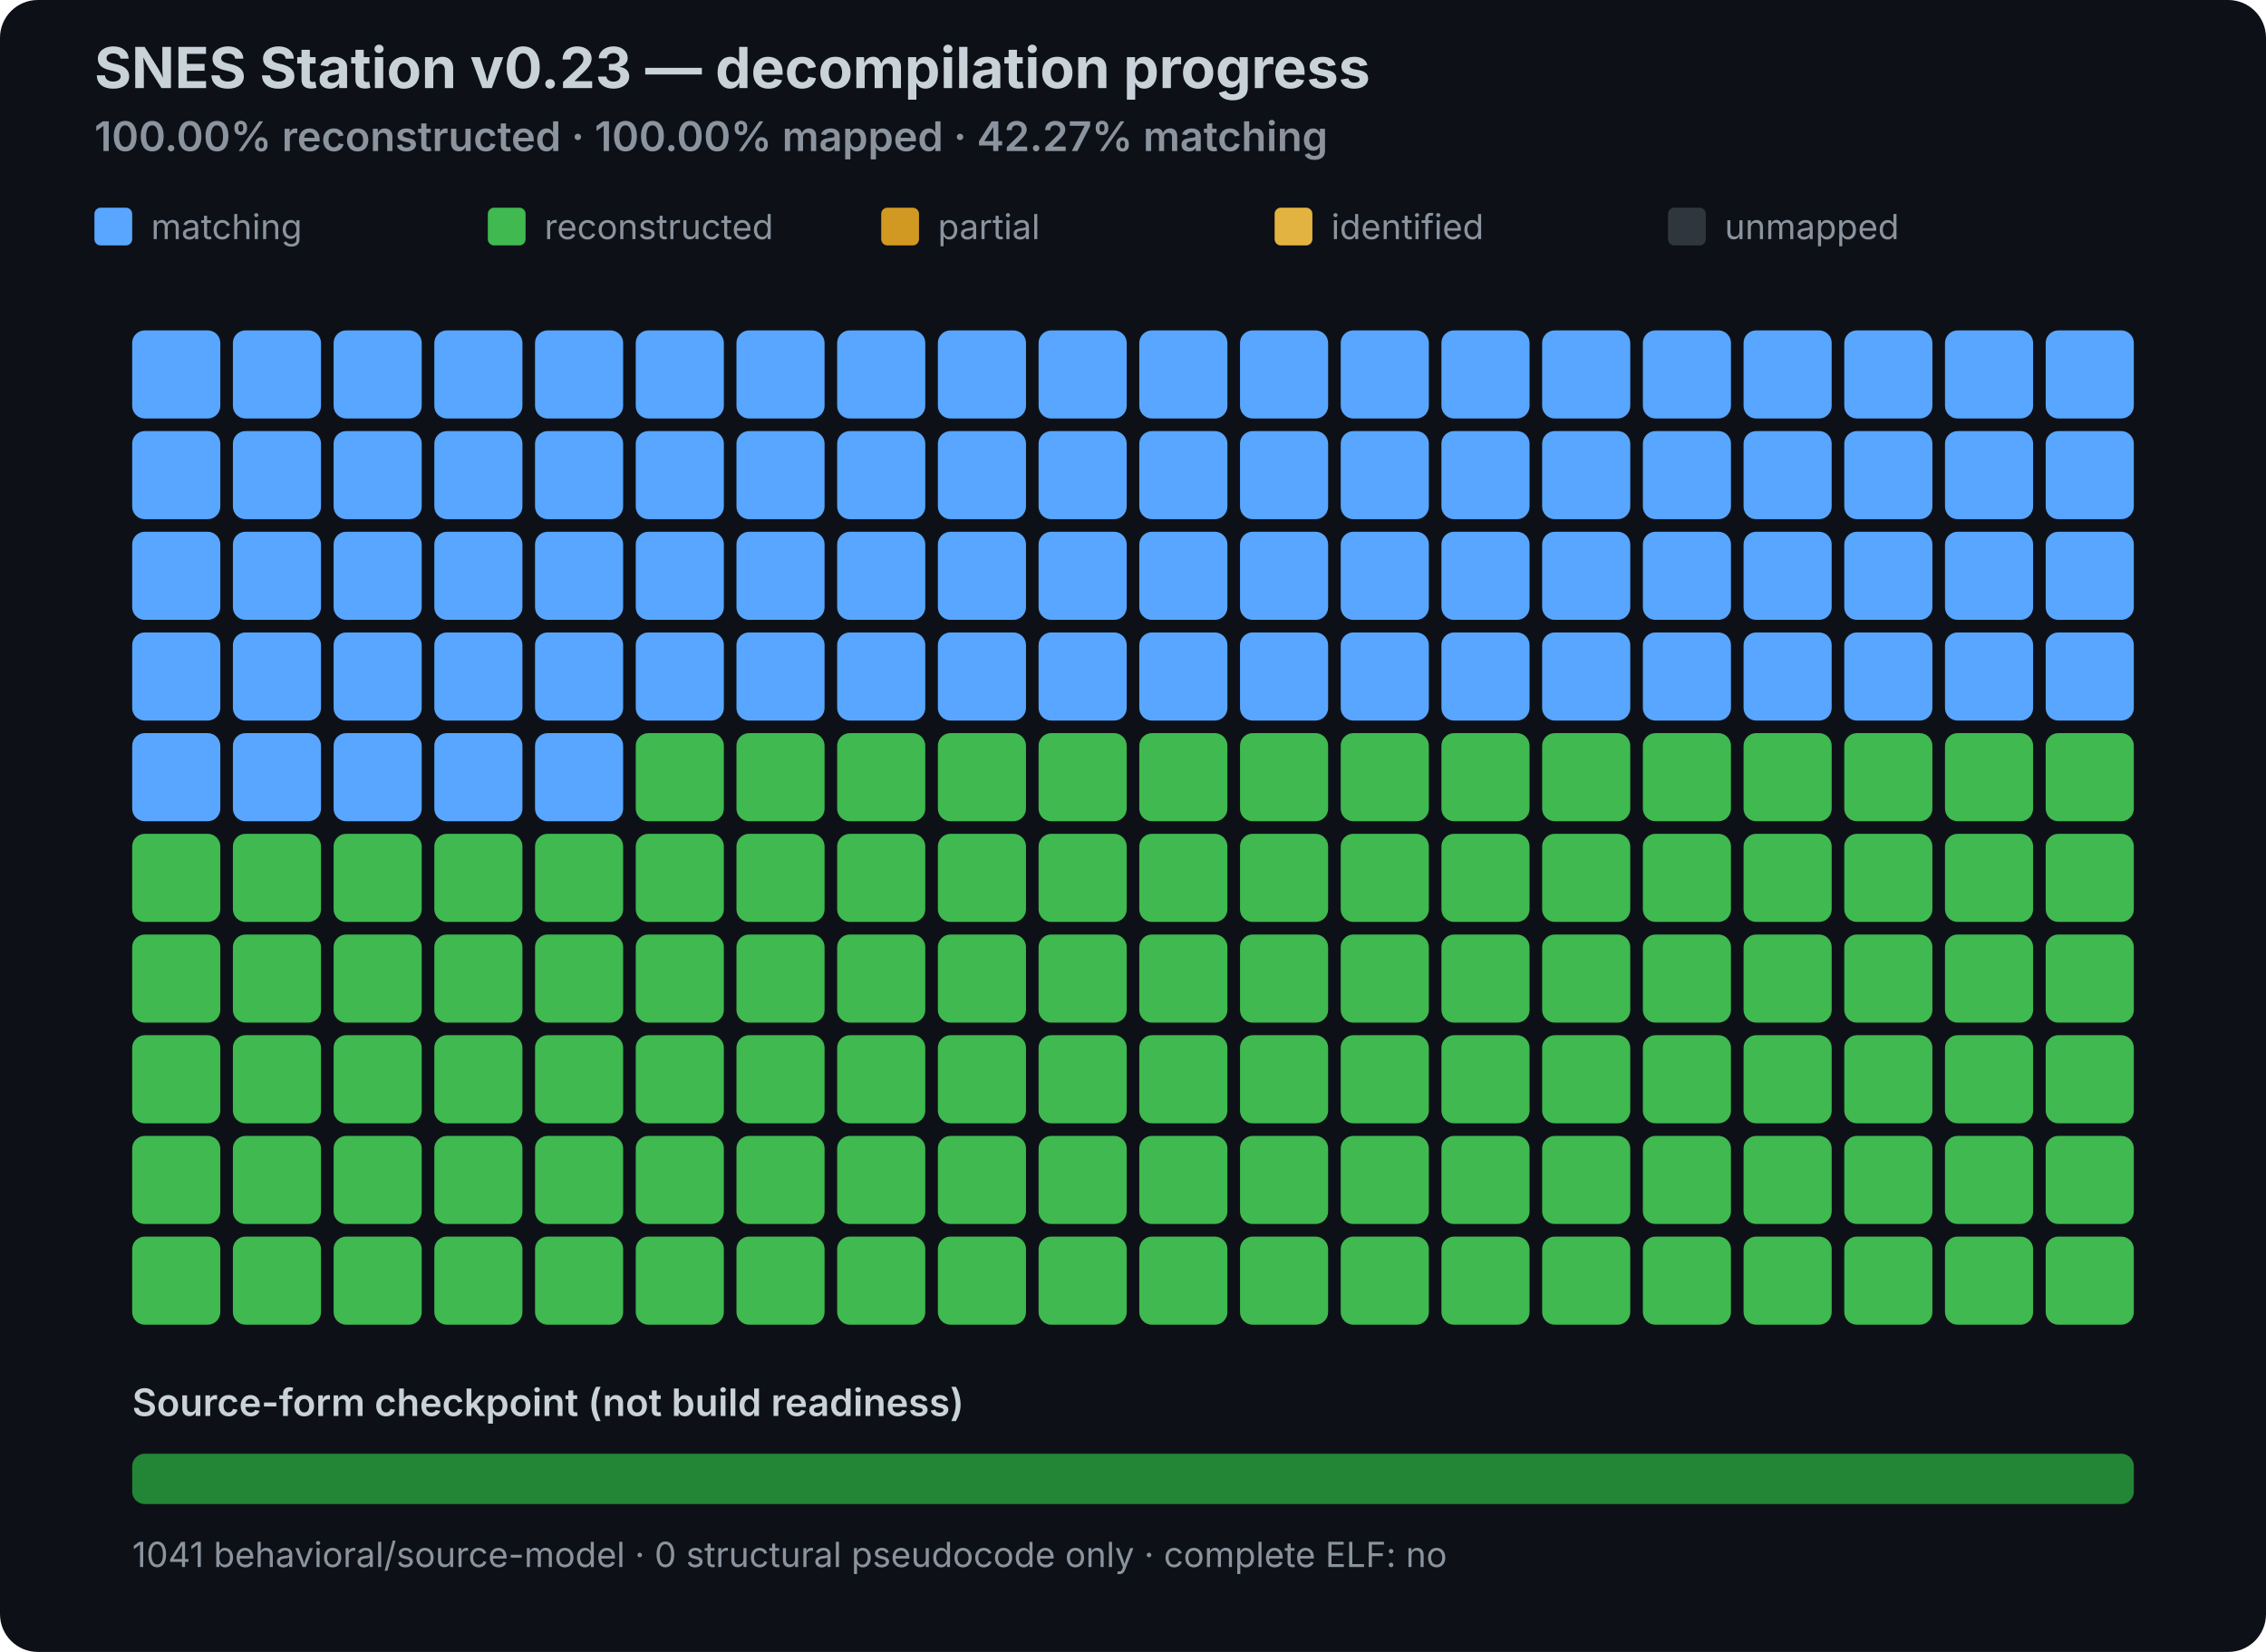
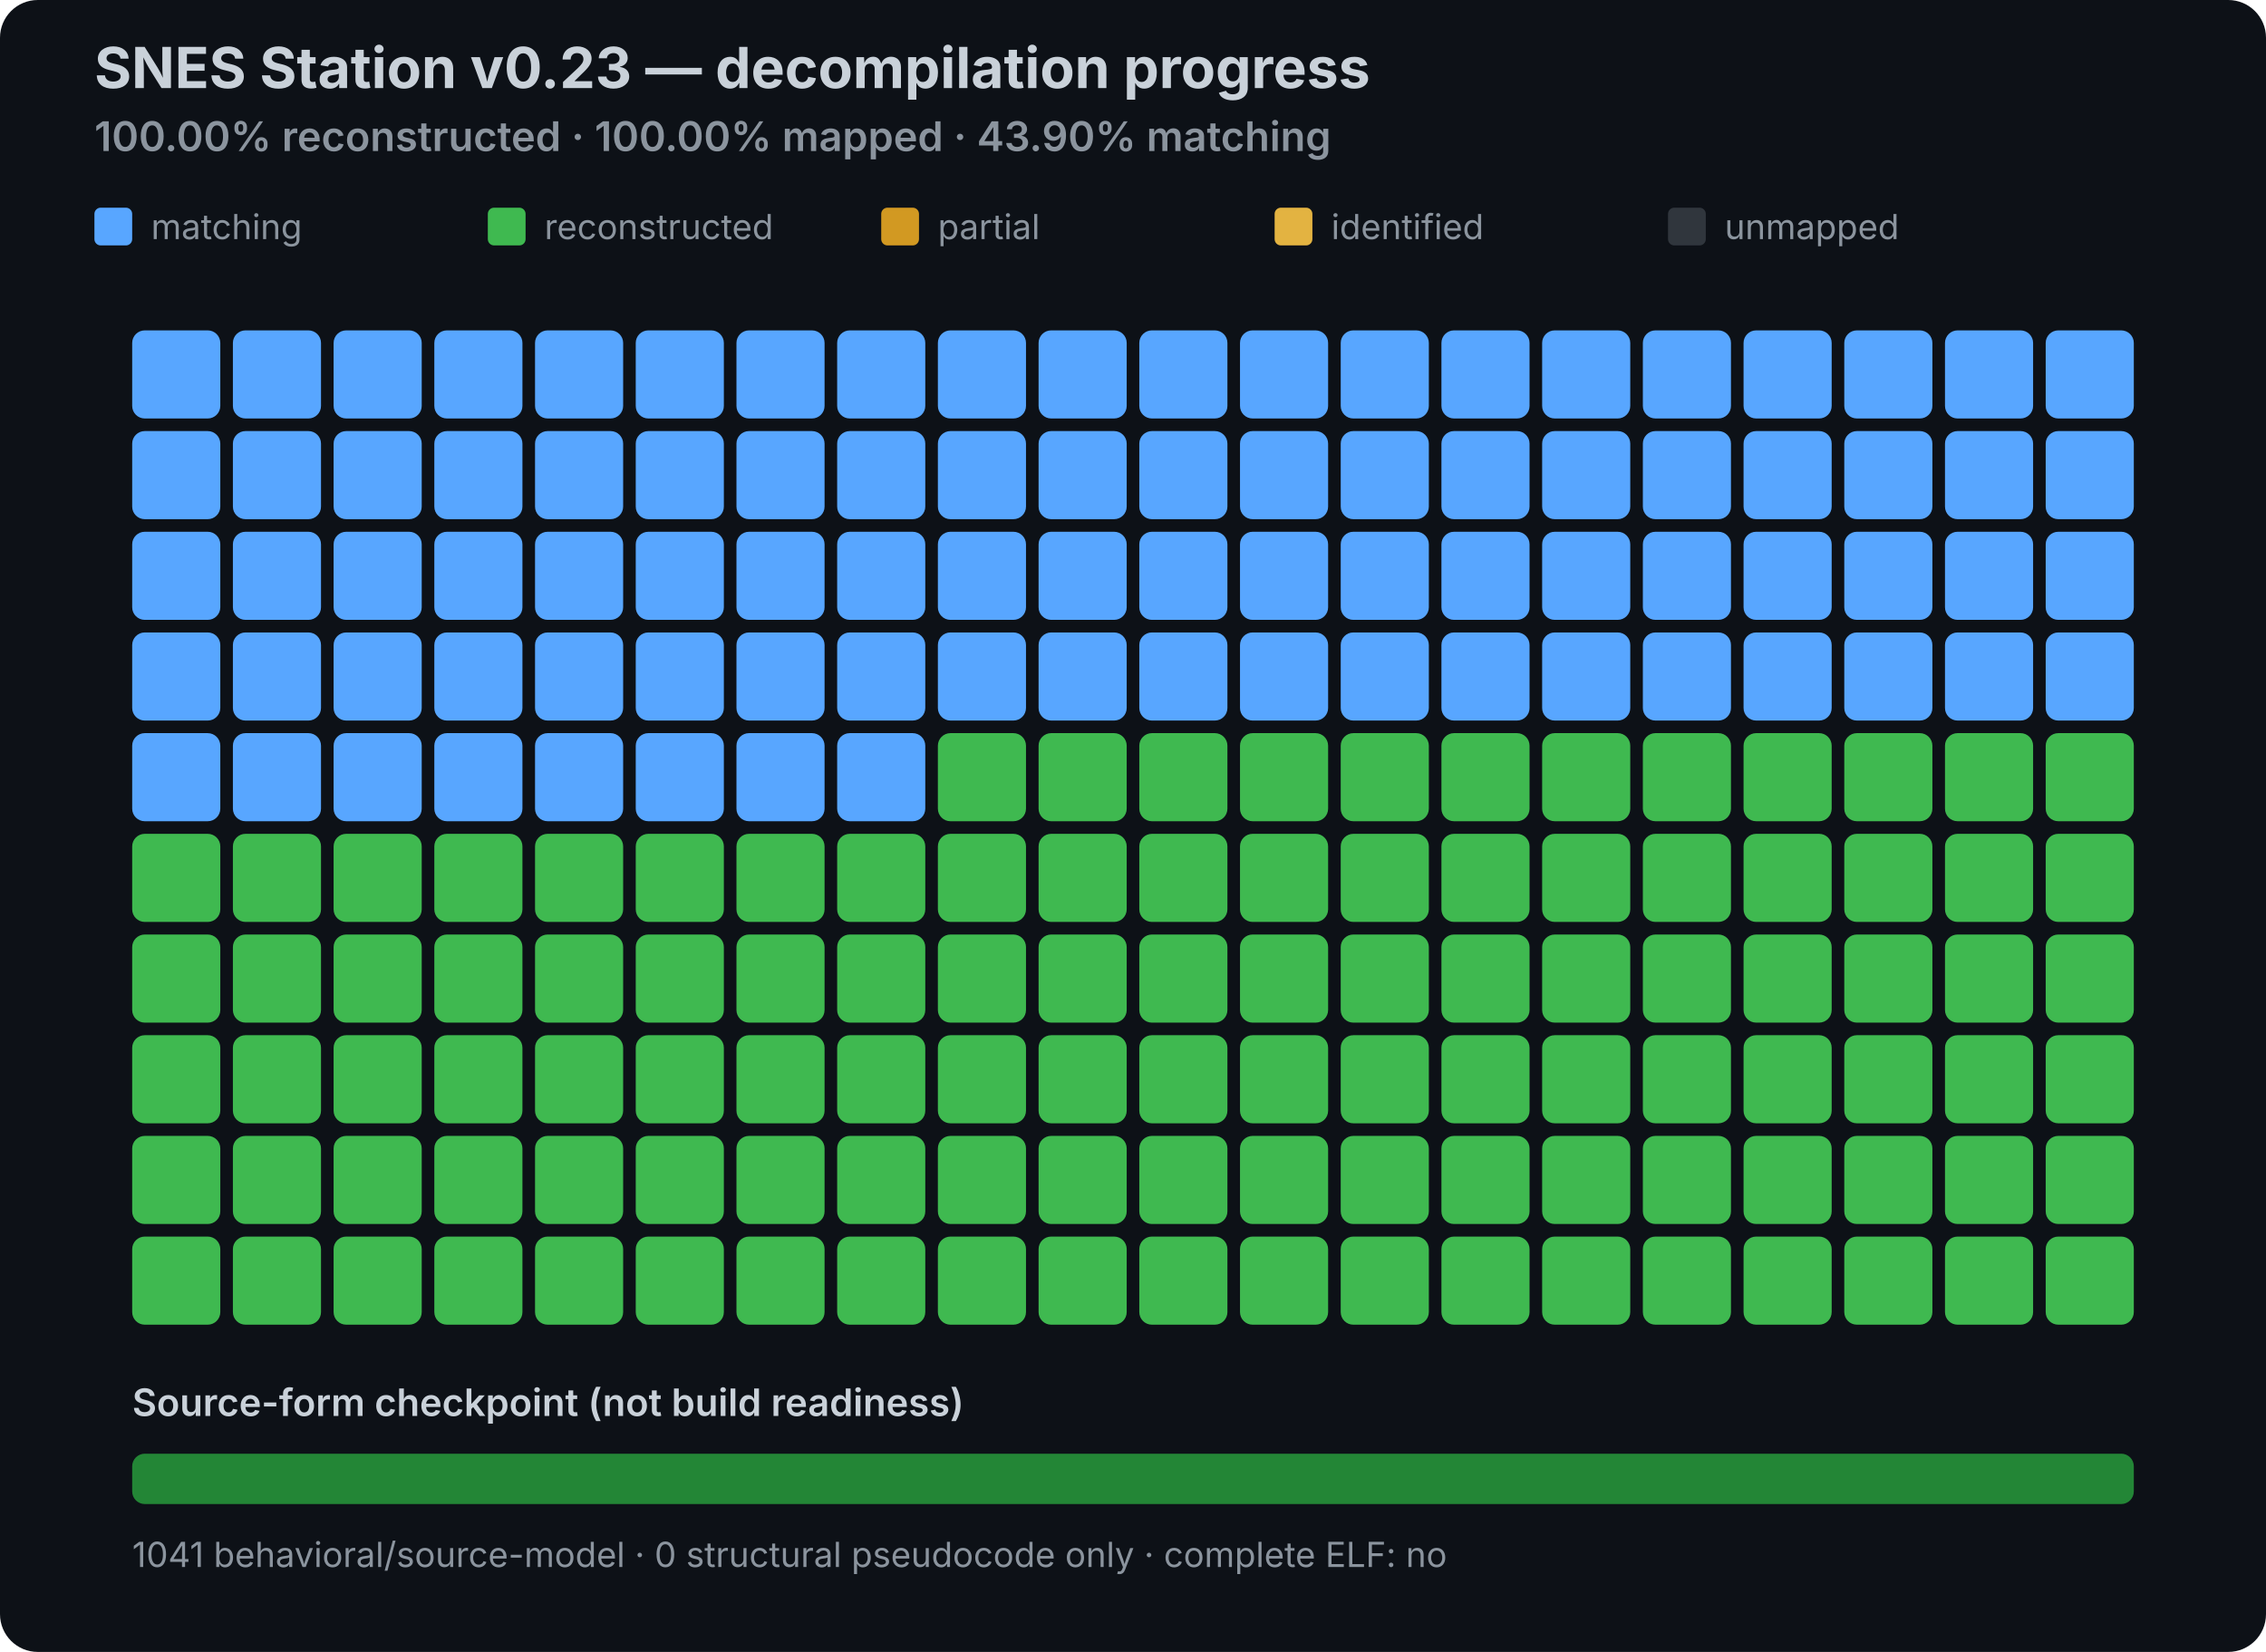
<svg xmlns="http://www.w3.org/2000/svg" width="720" height="525" viewBox="0 0 720 525" role="img" aria-labelledby="title desc">
  <style>
  .title { font: 700 18px -apple-system,BlinkMacSystemFont,"Segoe UI",sans-serif; fill: #c9d1d9; }
  .sub { font: 600 13px -apple-system,BlinkMacSystemFont,"Segoe UI",sans-serif; fill: #8b949e; }
  .legend { font: 11px -apple-system,BlinkMacSystemFont,"Segoe UI",sans-serif; fill: #8b949e; }
  .source { font: 600 12px -apple-system,BlinkMacSystemFont,"Segoe UI",sans-serif; fill: #c9d1d9; }
</style>
  <rect width="100%" height="100%" rx="12" fill="#0d1117" />
  <text x="30" y="28" class="title">SNES Station v0.23 — decompilation progress</text>
-   <text x="30" y="48" class="sub">100.00% reconstructed · 100.00% mapped · 42.27% matching</text>
+   <text x="30" y="48" class="sub">100.00% reconstructed · 100.00% mapped · 43.90% matching</text>
  <rect x="30" y="66" width="12" height="12" rx="2" fill="#58a6ff" />
  <text x="48" y="76" class="legend">matching</text>
  <rect x="155" y="66" width="12" height="12" rx="2" fill="#3fb950" />
  <text x="173" y="76" class="legend">reconstructed</text>
  <rect x="280" y="66" width="12" height="12" rx="2" fill="#d29922" />
  <text x="298" y="76" class="legend">partial</text>
  <rect x="405" y="66" width="12" height="12" rx="2" fill="#e3b341" />
  <text x="423" y="76" class="legend">identified</text>
  <rect x="530" y="66" width="12" height="12" rx="2" fill="#30363d" />
  <text x="548" y="76" class="legend">unmapped</text>
  <rect x="42" y="105" width="28" height="28" rx="4" fill="#58a6ff" data-status="MATCHING" />
  <rect x="74" y="105" width="28" height="28" rx="4" fill="#58a6ff" data-status="MATCHING" />
  <rect x="106" y="105" width="28" height="28" rx="4" fill="#58a6ff" data-status="MATCHING" />
  <rect x="138" y="105" width="28" height="28" rx="4" fill="#58a6ff" data-status="MATCHING" />
  <rect x="170" y="105" width="28" height="28" rx="4" fill="#58a6ff" data-status="MATCHING" />
  <rect x="202" y="105" width="28" height="28" rx="4" fill="#58a6ff" data-status="MATCHING" />
  <rect x="234" y="105" width="28" height="28" rx="4" fill="#58a6ff" data-status="MATCHING" />
  <rect x="266" y="105" width="28" height="28" rx="4" fill="#58a6ff" data-status="MATCHING" />
  <rect x="298" y="105" width="28" height="28" rx="4" fill="#58a6ff" data-status="MATCHING" />
  <rect x="330" y="105" width="28" height="28" rx="4" fill="#58a6ff" data-status="MATCHING" />
  <rect x="362" y="105" width="28" height="28" rx="4" fill="#58a6ff" data-status="MATCHING" />
  <rect x="394" y="105" width="28" height="28" rx="4" fill="#58a6ff" data-status="MATCHING" />
  <rect x="426" y="105" width="28" height="28" rx="4" fill="#58a6ff" data-status="MATCHING" />
  <rect x="458" y="105" width="28" height="28" rx="4" fill="#58a6ff" data-status="MATCHING" />
  <rect x="490" y="105" width="28" height="28" rx="4" fill="#58a6ff" data-status="MATCHING" />
  <rect x="522" y="105" width="28" height="28" rx="4" fill="#58a6ff" data-status="MATCHING" />
  <rect x="554" y="105" width="28" height="28" rx="4" fill="#58a6ff" data-status="MATCHING" />
  <rect x="586" y="105" width="28" height="28" rx="4" fill="#58a6ff" data-status="MATCHING" />
  <rect x="618" y="105" width="28" height="28" rx="4" fill="#58a6ff" data-status="MATCHING" />
  <rect x="650" y="105" width="28" height="28" rx="4" fill="#58a6ff" data-status="MATCHING" />
  <rect x="42" y="137" width="28" height="28" rx="4" fill="#58a6ff" data-status="MATCHING" />
  <rect x="74" y="137" width="28" height="28" rx="4" fill="#58a6ff" data-status="MATCHING" />
  <rect x="106" y="137" width="28" height="28" rx="4" fill="#58a6ff" data-status="MATCHING" />
  <rect x="138" y="137" width="28" height="28" rx="4" fill="#58a6ff" data-status="MATCHING" />
  <rect x="170" y="137" width="28" height="28" rx="4" fill="#58a6ff" data-status="MATCHING" />
  <rect x="202" y="137" width="28" height="28" rx="4" fill="#58a6ff" data-status="MATCHING" />
  <rect x="234" y="137" width="28" height="28" rx="4" fill="#58a6ff" data-status="MATCHING" />
  <rect x="266" y="137" width="28" height="28" rx="4" fill="#58a6ff" data-status="MATCHING" />
  <rect x="298" y="137" width="28" height="28" rx="4" fill="#58a6ff" data-status="MATCHING" />
  <rect x="330" y="137" width="28" height="28" rx="4" fill="#58a6ff" data-status="MATCHING" />
  <rect x="362" y="137" width="28" height="28" rx="4" fill="#58a6ff" data-status="MATCHING" />
  <rect x="394" y="137" width="28" height="28" rx="4" fill="#58a6ff" data-status="MATCHING" />
  <rect x="426" y="137" width="28" height="28" rx="4" fill="#58a6ff" data-status="MATCHING" />
  <rect x="458" y="137" width="28" height="28" rx="4" fill="#58a6ff" data-status="MATCHING" />
  <rect x="490" y="137" width="28" height="28" rx="4" fill="#58a6ff" data-status="MATCHING" />
  <rect x="522" y="137" width="28" height="28" rx="4" fill="#58a6ff" data-status="MATCHING" />
  <rect x="554" y="137" width="28" height="28" rx="4" fill="#58a6ff" data-status="MATCHING" />
  <rect x="586" y="137" width="28" height="28" rx="4" fill="#58a6ff" data-status="MATCHING" />
  <rect x="618" y="137" width="28" height="28" rx="4" fill="#58a6ff" data-status="MATCHING" />
  <rect x="650" y="137" width="28" height="28" rx="4" fill="#58a6ff" data-status="MATCHING" />
  <rect x="42" y="169" width="28" height="28" rx="4" fill="#58a6ff" data-status="MATCHING" />
  <rect x="74" y="169" width="28" height="28" rx="4" fill="#58a6ff" data-status="MATCHING" />
  <rect x="106" y="169" width="28" height="28" rx="4" fill="#58a6ff" data-status="MATCHING" />
  <rect x="138" y="169" width="28" height="28" rx="4" fill="#58a6ff" data-status="MATCHING" />
  <rect x="170" y="169" width="28" height="28" rx="4" fill="#58a6ff" data-status="MATCHING" />
  <rect x="202" y="169" width="28" height="28" rx="4" fill="#58a6ff" data-status="MATCHING" />
  <rect x="234" y="169" width="28" height="28" rx="4" fill="#58a6ff" data-status="MATCHING" />
  <rect x="266" y="169" width="28" height="28" rx="4" fill="#58a6ff" data-status="MATCHING" />
  <rect x="298" y="169" width="28" height="28" rx="4" fill="#58a6ff" data-status="MATCHING" />
  <rect x="330" y="169" width="28" height="28" rx="4" fill="#58a6ff" data-status="MATCHING" />
  <rect x="362" y="169" width="28" height="28" rx="4" fill="#58a6ff" data-status="MATCHING" />
  <rect x="394" y="169" width="28" height="28" rx="4" fill="#58a6ff" data-status="MATCHING" />
  <rect x="426" y="169" width="28" height="28" rx="4" fill="#58a6ff" data-status="MATCHING" />
  <rect x="458" y="169" width="28" height="28" rx="4" fill="#58a6ff" data-status="MATCHING" />
  <rect x="490" y="169" width="28" height="28" rx="4" fill="#58a6ff" data-status="MATCHING" />
  <rect x="522" y="169" width="28" height="28" rx="4" fill="#58a6ff" data-status="MATCHING" />
  <rect x="554" y="169" width="28" height="28" rx="4" fill="#58a6ff" data-status="MATCHING" />
  <rect x="586" y="169" width="28" height="28" rx="4" fill="#58a6ff" data-status="MATCHING" />
  <rect x="618" y="169" width="28" height="28" rx="4" fill="#58a6ff" data-status="MATCHING" />
  <rect x="650" y="169" width="28" height="28" rx="4" fill="#58a6ff" data-status="MATCHING" />
  <rect x="42" y="201" width="28" height="28" rx="4" fill="#58a6ff" data-status="MATCHING" />
  <rect x="74" y="201" width="28" height="28" rx="4" fill="#58a6ff" data-status="MATCHING" />
  <rect x="106" y="201" width="28" height="28" rx="4" fill="#58a6ff" data-status="MATCHING" />
  <rect x="138" y="201" width="28" height="28" rx="4" fill="#58a6ff" data-status="MATCHING" />
  <rect x="170" y="201" width="28" height="28" rx="4" fill="#58a6ff" data-status="MATCHING" />
  <rect x="202" y="201" width="28" height="28" rx="4" fill="#58a6ff" data-status="MATCHING" />
  <rect x="234" y="201" width="28" height="28" rx="4" fill="#58a6ff" data-status="MATCHING" />
  <rect x="266" y="201" width="28" height="28" rx="4" fill="#58a6ff" data-status="MATCHING" />
  <rect x="298" y="201" width="28" height="28" rx="4" fill="#58a6ff" data-status="MATCHING" />
  <rect x="330" y="201" width="28" height="28" rx="4" fill="#58a6ff" data-status="MATCHING" />
  <rect x="362" y="201" width="28" height="28" rx="4" fill="#58a6ff" data-status="MATCHING" />
  <rect x="394" y="201" width="28" height="28" rx="4" fill="#58a6ff" data-status="MATCHING" />
  <rect x="426" y="201" width="28" height="28" rx="4" fill="#58a6ff" data-status="MATCHING" />
  <rect x="458" y="201" width="28" height="28" rx="4" fill="#58a6ff" data-status="MATCHING" />
  <rect x="490" y="201" width="28" height="28" rx="4" fill="#58a6ff" data-status="MATCHING" />
  <rect x="522" y="201" width="28" height="28" rx="4" fill="#58a6ff" data-status="MATCHING" />
  <rect x="554" y="201" width="28" height="28" rx="4" fill="#58a6ff" data-status="MATCHING" />
  <rect x="586" y="201" width="28" height="28" rx="4" fill="#58a6ff" data-status="MATCHING" />
  <rect x="618" y="201" width="28" height="28" rx="4" fill="#58a6ff" data-status="MATCHING" />
  <rect x="650" y="201" width="28" height="28" rx="4" fill="#58a6ff" data-status="MATCHING" />
  <rect x="42" y="233" width="28" height="28" rx="4" fill="#58a6ff" data-status="MATCHING" />
  <rect x="74" y="233" width="28" height="28" rx="4" fill="#58a6ff" data-status="MATCHING" />
  <rect x="106" y="233" width="28" height="28" rx="4" fill="#58a6ff" data-status="MATCHING" />
  <rect x="138" y="233" width="28" height="28" rx="4" fill="#58a6ff" data-status="MATCHING" />
  <rect x="170" y="233" width="28" height="28" rx="4" fill="#58a6ff" data-status="MATCHING" />
-   <rect x="202" y="233" width="28" height="28" rx="4" fill="#3fb950" data-status="RECONSTRUCTED" />
-   <rect x="234" y="233" width="28" height="28" rx="4" fill="#3fb950" data-status="RECONSTRUCTED" />
-   <rect x="266" y="233" width="28" height="28" rx="4" fill="#3fb950" data-status="RECONSTRUCTED" />
+   <rect x="202" y="233" width="28" height="28" rx="4" fill="#58a6ff" data-status="MATCHING" />
+   <rect x="234" y="233" width="28" height="28" rx="4" fill="#58a6ff" data-status="MATCHING" />
+   <rect x="266" y="233" width="28" height="28" rx="4" fill="#58a6ff" data-status="MATCHING" />
  <rect x="298" y="233" width="28" height="28" rx="4" fill="#3fb950" data-status="RECONSTRUCTED" />
  <rect x="330" y="233" width="28" height="28" rx="4" fill="#3fb950" data-status="RECONSTRUCTED" />
  <rect x="362" y="233" width="28" height="28" rx="4" fill="#3fb950" data-status="RECONSTRUCTED" />
  <rect x="394" y="233" width="28" height="28" rx="4" fill="#3fb950" data-status="RECONSTRUCTED" />
  <rect x="426" y="233" width="28" height="28" rx="4" fill="#3fb950" data-status="RECONSTRUCTED" />
  <rect x="458" y="233" width="28" height="28" rx="4" fill="#3fb950" data-status="RECONSTRUCTED" />
  <rect x="490" y="233" width="28" height="28" rx="4" fill="#3fb950" data-status="RECONSTRUCTED" />
  <rect x="522" y="233" width="28" height="28" rx="4" fill="#3fb950" data-status="RECONSTRUCTED" />
  <rect x="554" y="233" width="28" height="28" rx="4" fill="#3fb950" data-status="RECONSTRUCTED" />
  <rect x="586" y="233" width="28" height="28" rx="4" fill="#3fb950" data-status="RECONSTRUCTED" />
  <rect x="618" y="233" width="28" height="28" rx="4" fill="#3fb950" data-status="RECONSTRUCTED" />
  <rect x="650" y="233" width="28" height="28" rx="4" fill="#3fb950" data-status="RECONSTRUCTED" />
  <rect x="42" y="265" width="28" height="28" rx="4" fill="#3fb950" data-status="RECONSTRUCTED" />
  <rect x="74" y="265" width="28" height="28" rx="4" fill="#3fb950" data-status="RECONSTRUCTED" />
  <rect x="106" y="265" width="28" height="28" rx="4" fill="#3fb950" data-status="RECONSTRUCTED" />
  <rect x="138" y="265" width="28" height="28" rx="4" fill="#3fb950" data-status="RECONSTRUCTED" />
  <rect x="170" y="265" width="28" height="28" rx="4" fill="#3fb950" data-status="RECONSTRUCTED" />
  <rect x="202" y="265" width="28" height="28" rx="4" fill="#3fb950" data-status="RECONSTRUCTED" />
  <rect x="234" y="265" width="28" height="28" rx="4" fill="#3fb950" data-status="RECONSTRUCTED" />
  <rect x="266" y="265" width="28" height="28" rx="4" fill="#3fb950" data-status="RECONSTRUCTED" />
  <rect x="298" y="265" width="28" height="28" rx="4" fill="#3fb950" data-status="RECONSTRUCTED" />
  <rect x="330" y="265" width="28" height="28" rx="4" fill="#3fb950" data-status="RECONSTRUCTED" />
  <rect x="362" y="265" width="28" height="28" rx="4" fill="#3fb950" data-status="RECONSTRUCTED" />
  <rect x="394" y="265" width="28" height="28" rx="4" fill="#3fb950" data-status="RECONSTRUCTED" />
  <rect x="426" y="265" width="28" height="28" rx="4" fill="#3fb950" data-status="RECONSTRUCTED" />
  <rect x="458" y="265" width="28" height="28" rx="4" fill="#3fb950" data-status="RECONSTRUCTED" />
  <rect x="490" y="265" width="28" height="28" rx="4" fill="#3fb950" data-status="RECONSTRUCTED" />
  <rect x="522" y="265" width="28" height="28" rx="4" fill="#3fb950" data-status="RECONSTRUCTED" />
  <rect x="554" y="265" width="28" height="28" rx="4" fill="#3fb950" data-status="RECONSTRUCTED" />
  <rect x="586" y="265" width="28" height="28" rx="4" fill="#3fb950" data-status="RECONSTRUCTED" />
  <rect x="618" y="265" width="28" height="28" rx="4" fill="#3fb950" data-status="RECONSTRUCTED" />
  <rect x="650" y="265" width="28" height="28" rx="4" fill="#3fb950" data-status="RECONSTRUCTED" />
  <rect x="42" y="297" width="28" height="28" rx="4" fill="#3fb950" data-status="RECONSTRUCTED" />
  <rect x="74" y="297" width="28" height="28" rx="4" fill="#3fb950" data-status="RECONSTRUCTED" />
  <rect x="106" y="297" width="28" height="28" rx="4" fill="#3fb950" data-status="RECONSTRUCTED" />
  <rect x="138" y="297" width="28" height="28" rx="4" fill="#3fb950" data-status="RECONSTRUCTED" />
  <rect x="170" y="297" width="28" height="28" rx="4" fill="#3fb950" data-status="RECONSTRUCTED" />
  <rect x="202" y="297" width="28" height="28" rx="4" fill="#3fb950" data-status="RECONSTRUCTED" />
  <rect x="234" y="297" width="28" height="28" rx="4" fill="#3fb950" data-status="RECONSTRUCTED" />
  <rect x="266" y="297" width="28" height="28" rx="4" fill="#3fb950" data-status="RECONSTRUCTED" />
  <rect x="298" y="297" width="28" height="28" rx="4" fill="#3fb950" data-status="RECONSTRUCTED" />
  <rect x="330" y="297" width="28" height="28" rx="4" fill="#3fb950" data-status="RECONSTRUCTED" />
  <rect x="362" y="297" width="28" height="28" rx="4" fill="#3fb950" data-status="RECONSTRUCTED" />
  <rect x="394" y="297" width="28" height="28" rx="4" fill="#3fb950" data-status="RECONSTRUCTED" />
  <rect x="426" y="297" width="28" height="28" rx="4" fill="#3fb950" data-status="RECONSTRUCTED" />
  <rect x="458" y="297" width="28" height="28" rx="4" fill="#3fb950" data-status="RECONSTRUCTED" />
  <rect x="490" y="297" width="28" height="28" rx="4" fill="#3fb950" data-status="RECONSTRUCTED" />
  <rect x="522" y="297" width="28" height="28" rx="4" fill="#3fb950" data-status="RECONSTRUCTED" />
  <rect x="554" y="297" width="28" height="28" rx="4" fill="#3fb950" data-status="RECONSTRUCTED" />
  <rect x="586" y="297" width="28" height="28" rx="4" fill="#3fb950" data-status="RECONSTRUCTED" />
  <rect x="618" y="297" width="28" height="28" rx="4" fill="#3fb950" data-status="RECONSTRUCTED" />
  <rect x="650" y="297" width="28" height="28" rx="4" fill="#3fb950" data-status="RECONSTRUCTED" />
  <rect x="42" y="329" width="28" height="28" rx="4" fill="#3fb950" data-status="RECONSTRUCTED" />
  <rect x="74" y="329" width="28" height="28" rx="4" fill="#3fb950" data-status="RECONSTRUCTED" />
  <rect x="106" y="329" width="28" height="28" rx="4" fill="#3fb950" data-status="RECONSTRUCTED" />
  <rect x="138" y="329" width="28" height="28" rx="4" fill="#3fb950" data-status="RECONSTRUCTED" />
  <rect x="170" y="329" width="28" height="28" rx="4" fill="#3fb950" data-status="RECONSTRUCTED" />
  <rect x="202" y="329" width="28" height="28" rx="4" fill="#3fb950" data-status="RECONSTRUCTED" />
  <rect x="234" y="329" width="28" height="28" rx="4" fill="#3fb950" data-status="RECONSTRUCTED" />
  <rect x="266" y="329" width="28" height="28" rx="4" fill="#3fb950" data-status="RECONSTRUCTED" />
  <rect x="298" y="329" width="28" height="28" rx="4" fill="#3fb950" data-status="RECONSTRUCTED" />
  <rect x="330" y="329" width="28" height="28" rx="4" fill="#3fb950" data-status="RECONSTRUCTED" />
  <rect x="362" y="329" width="28" height="28" rx="4" fill="#3fb950" data-status="RECONSTRUCTED" />
  <rect x="394" y="329" width="28" height="28" rx="4" fill="#3fb950" data-status="RECONSTRUCTED" />
  <rect x="426" y="329" width="28" height="28" rx="4" fill="#3fb950" data-status="RECONSTRUCTED" />
  <rect x="458" y="329" width="28" height="28" rx="4" fill="#3fb950" data-status="RECONSTRUCTED" />
  <rect x="490" y="329" width="28" height="28" rx="4" fill="#3fb950" data-status="RECONSTRUCTED" />
  <rect x="522" y="329" width="28" height="28" rx="4" fill="#3fb950" data-status="RECONSTRUCTED" />
  <rect x="554" y="329" width="28" height="28" rx="4" fill="#3fb950" data-status="RECONSTRUCTED" />
  <rect x="586" y="329" width="28" height="28" rx="4" fill="#3fb950" data-status="RECONSTRUCTED" />
  <rect x="618" y="329" width="28" height="28" rx="4" fill="#3fb950" data-status="RECONSTRUCTED" />
  <rect x="650" y="329" width="28" height="28" rx="4" fill="#3fb950" data-status="RECONSTRUCTED" />
  <rect x="42" y="361" width="28" height="28" rx="4" fill="#3fb950" data-status="RECONSTRUCTED" />
  <rect x="74" y="361" width="28" height="28" rx="4" fill="#3fb950" data-status="RECONSTRUCTED" />
  <rect x="106" y="361" width="28" height="28" rx="4" fill="#3fb950" data-status="RECONSTRUCTED" />
  <rect x="138" y="361" width="28" height="28" rx="4" fill="#3fb950" data-status="RECONSTRUCTED" />
  <rect x="170" y="361" width="28" height="28" rx="4" fill="#3fb950" data-status="RECONSTRUCTED" />
  <rect x="202" y="361" width="28" height="28" rx="4" fill="#3fb950" data-status="RECONSTRUCTED" />
  <rect x="234" y="361" width="28" height="28" rx="4" fill="#3fb950" data-status="RECONSTRUCTED" />
  <rect x="266" y="361" width="28" height="28" rx="4" fill="#3fb950" data-status="RECONSTRUCTED" />
  <rect x="298" y="361" width="28" height="28" rx="4" fill="#3fb950" data-status="RECONSTRUCTED" />
  <rect x="330" y="361" width="28" height="28" rx="4" fill="#3fb950" data-status="RECONSTRUCTED" />
  <rect x="362" y="361" width="28" height="28" rx="4" fill="#3fb950" data-status="RECONSTRUCTED" />
  <rect x="394" y="361" width="28" height="28" rx="4" fill="#3fb950" data-status="RECONSTRUCTED" />
  <rect x="426" y="361" width="28" height="28" rx="4" fill="#3fb950" data-status="RECONSTRUCTED" />
  <rect x="458" y="361" width="28" height="28" rx="4" fill="#3fb950" data-status="RECONSTRUCTED" />
  <rect x="490" y="361" width="28" height="28" rx="4" fill="#3fb950" data-status="RECONSTRUCTED" />
  <rect x="522" y="361" width="28" height="28" rx="4" fill="#3fb950" data-status="RECONSTRUCTED" />
  <rect x="554" y="361" width="28" height="28" rx="4" fill="#3fb950" data-status="RECONSTRUCTED" />
  <rect x="586" y="361" width="28" height="28" rx="4" fill="#3fb950" data-status="RECONSTRUCTED" />
  <rect x="618" y="361" width="28" height="28" rx="4" fill="#3fb950" data-status="RECONSTRUCTED" />
  <rect x="650" y="361" width="28" height="28" rx="4" fill="#3fb950" data-status="RECONSTRUCTED" />
  <rect x="42" y="393" width="28" height="28" rx="4" fill="#3fb950" data-status="RECONSTRUCTED" />
  <rect x="74" y="393" width="28" height="28" rx="4" fill="#3fb950" data-status="RECONSTRUCTED" />
  <rect x="106" y="393" width="28" height="28" rx="4" fill="#3fb950" data-status="RECONSTRUCTED" />
  <rect x="138" y="393" width="28" height="28" rx="4" fill="#3fb950" data-status="RECONSTRUCTED" />
  <rect x="170" y="393" width="28" height="28" rx="4" fill="#3fb950" data-status="RECONSTRUCTED" />
  <rect x="202" y="393" width="28" height="28" rx="4" fill="#3fb950" data-status="RECONSTRUCTED" />
  <rect x="234" y="393" width="28" height="28" rx="4" fill="#3fb950" data-status="RECONSTRUCTED" />
  <rect x="266" y="393" width="28" height="28" rx="4" fill="#3fb950" data-status="RECONSTRUCTED" />
  <rect x="298" y="393" width="28" height="28" rx="4" fill="#3fb950" data-status="RECONSTRUCTED" />
  <rect x="330" y="393" width="28" height="28" rx="4" fill="#3fb950" data-status="RECONSTRUCTED" />
  <rect x="362" y="393" width="28" height="28" rx="4" fill="#3fb950" data-status="RECONSTRUCTED" />
  <rect x="394" y="393" width="28" height="28" rx="4" fill="#3fb950" data-status="RECONSTRUCTED" />
  <rect x="426" y="393" width="28" height="28" rx="4" fill="#3fb950" data-status="RECONSTRUCTED" />
  <rect x="458" y="393" width="28" height="28" rx="4" fill="#3fb950" data-status="RECONSTRUCTED" />
  <rect x="490" y="393" width="28" height="28" rx="4" fill="#3fb950" data-status="RECONSTRUCTED" />
  <rect x="522" y="393" width="28" height="28" rx="4" fill="#3fb950" data-status="RECONSTRUCTED" />
  <rect x="554" y="393" width="28" height="28" rx="4" fill="#3fb950" data-status="RECONSTRUCTED" />
  <rect x="586" y="393" width="28" height="28" rx="4" fill="#3fb950" data-status="RECONSTRUCTED" />
  <rect x="618" y="393" width="28" height="28" rx="4" fill="#3fb950" data-status="RECONSTRUCTED" />
  <rect x="650" y="393" width="28" height="28" rx="4" fill="#3fb950" data-status="RECONSTRUCTED" />
  <text x="42" y="450" class="source">Source-form checkpoint (not build readiness)</text>
  <rect x="42" y="462" width="636" height="16" rx="4" fill="#238636" />
  <rect x="678" y="462" width="0" height="16" rx="4" fill="#d29922" />
  <text x="42" y="498" class="legend">1041 behavioral/source-model · 0 structural pseudocode only · complete ELF: no</text>
</svg>
